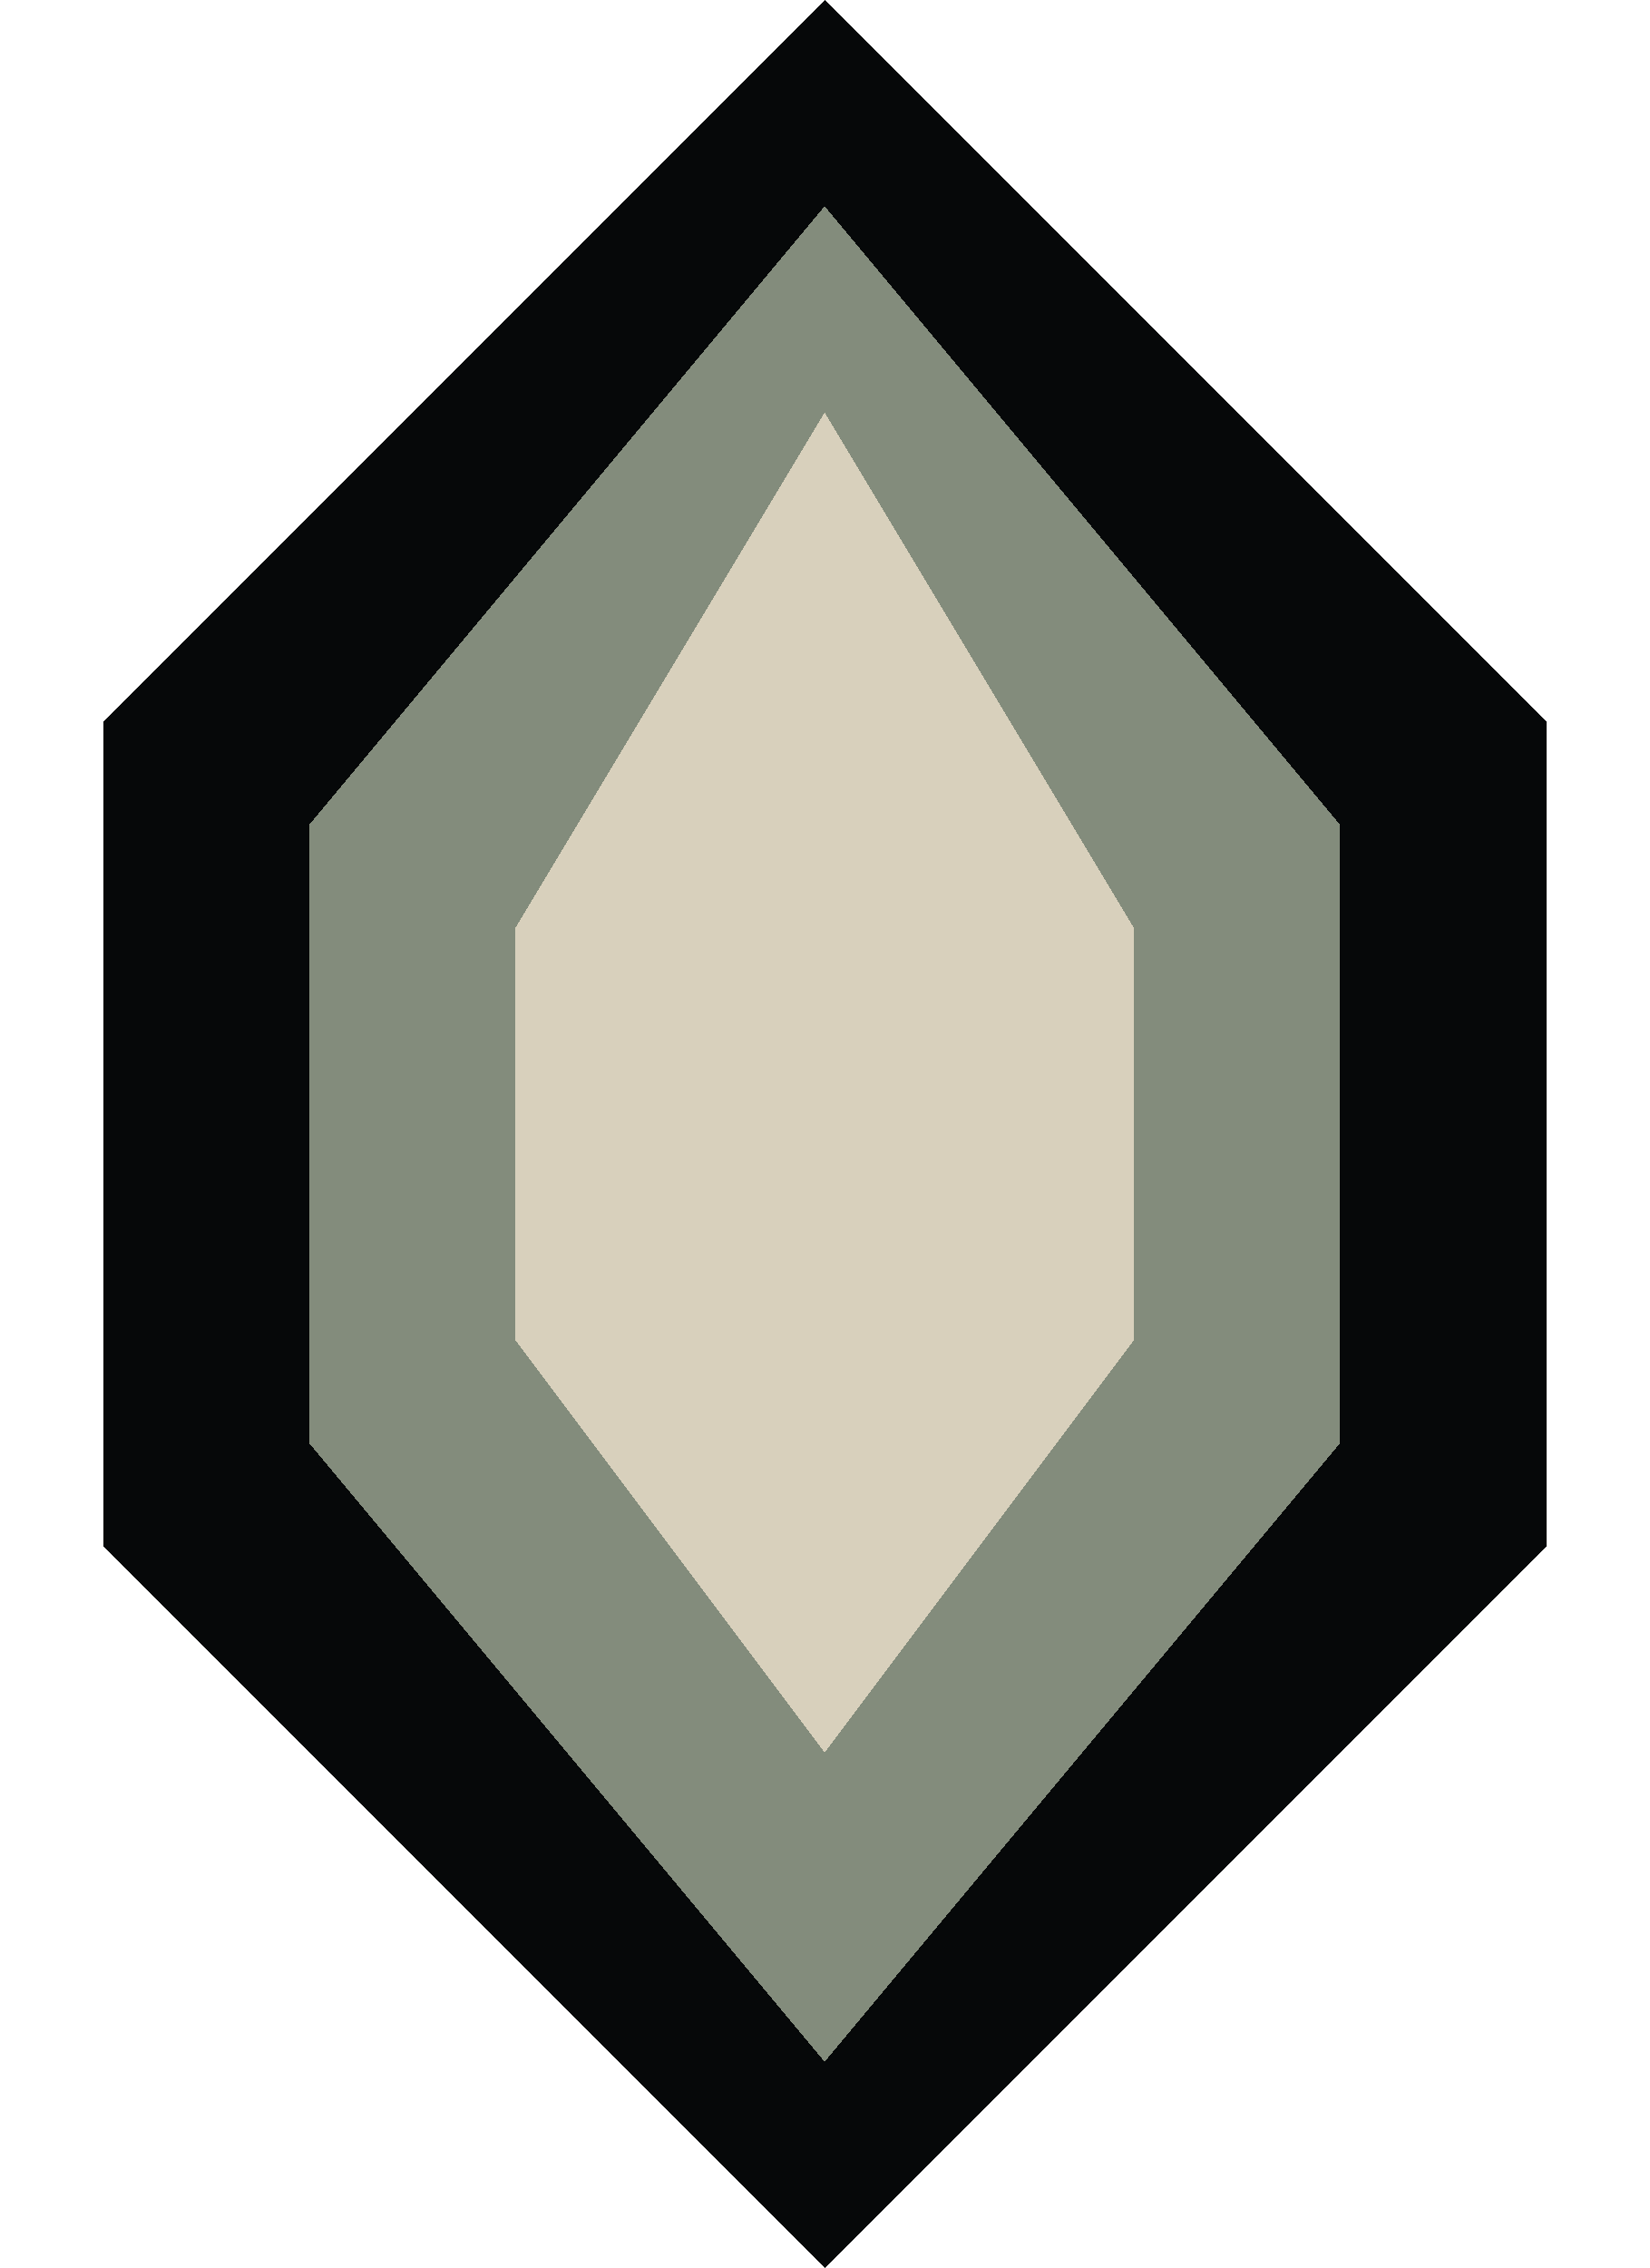
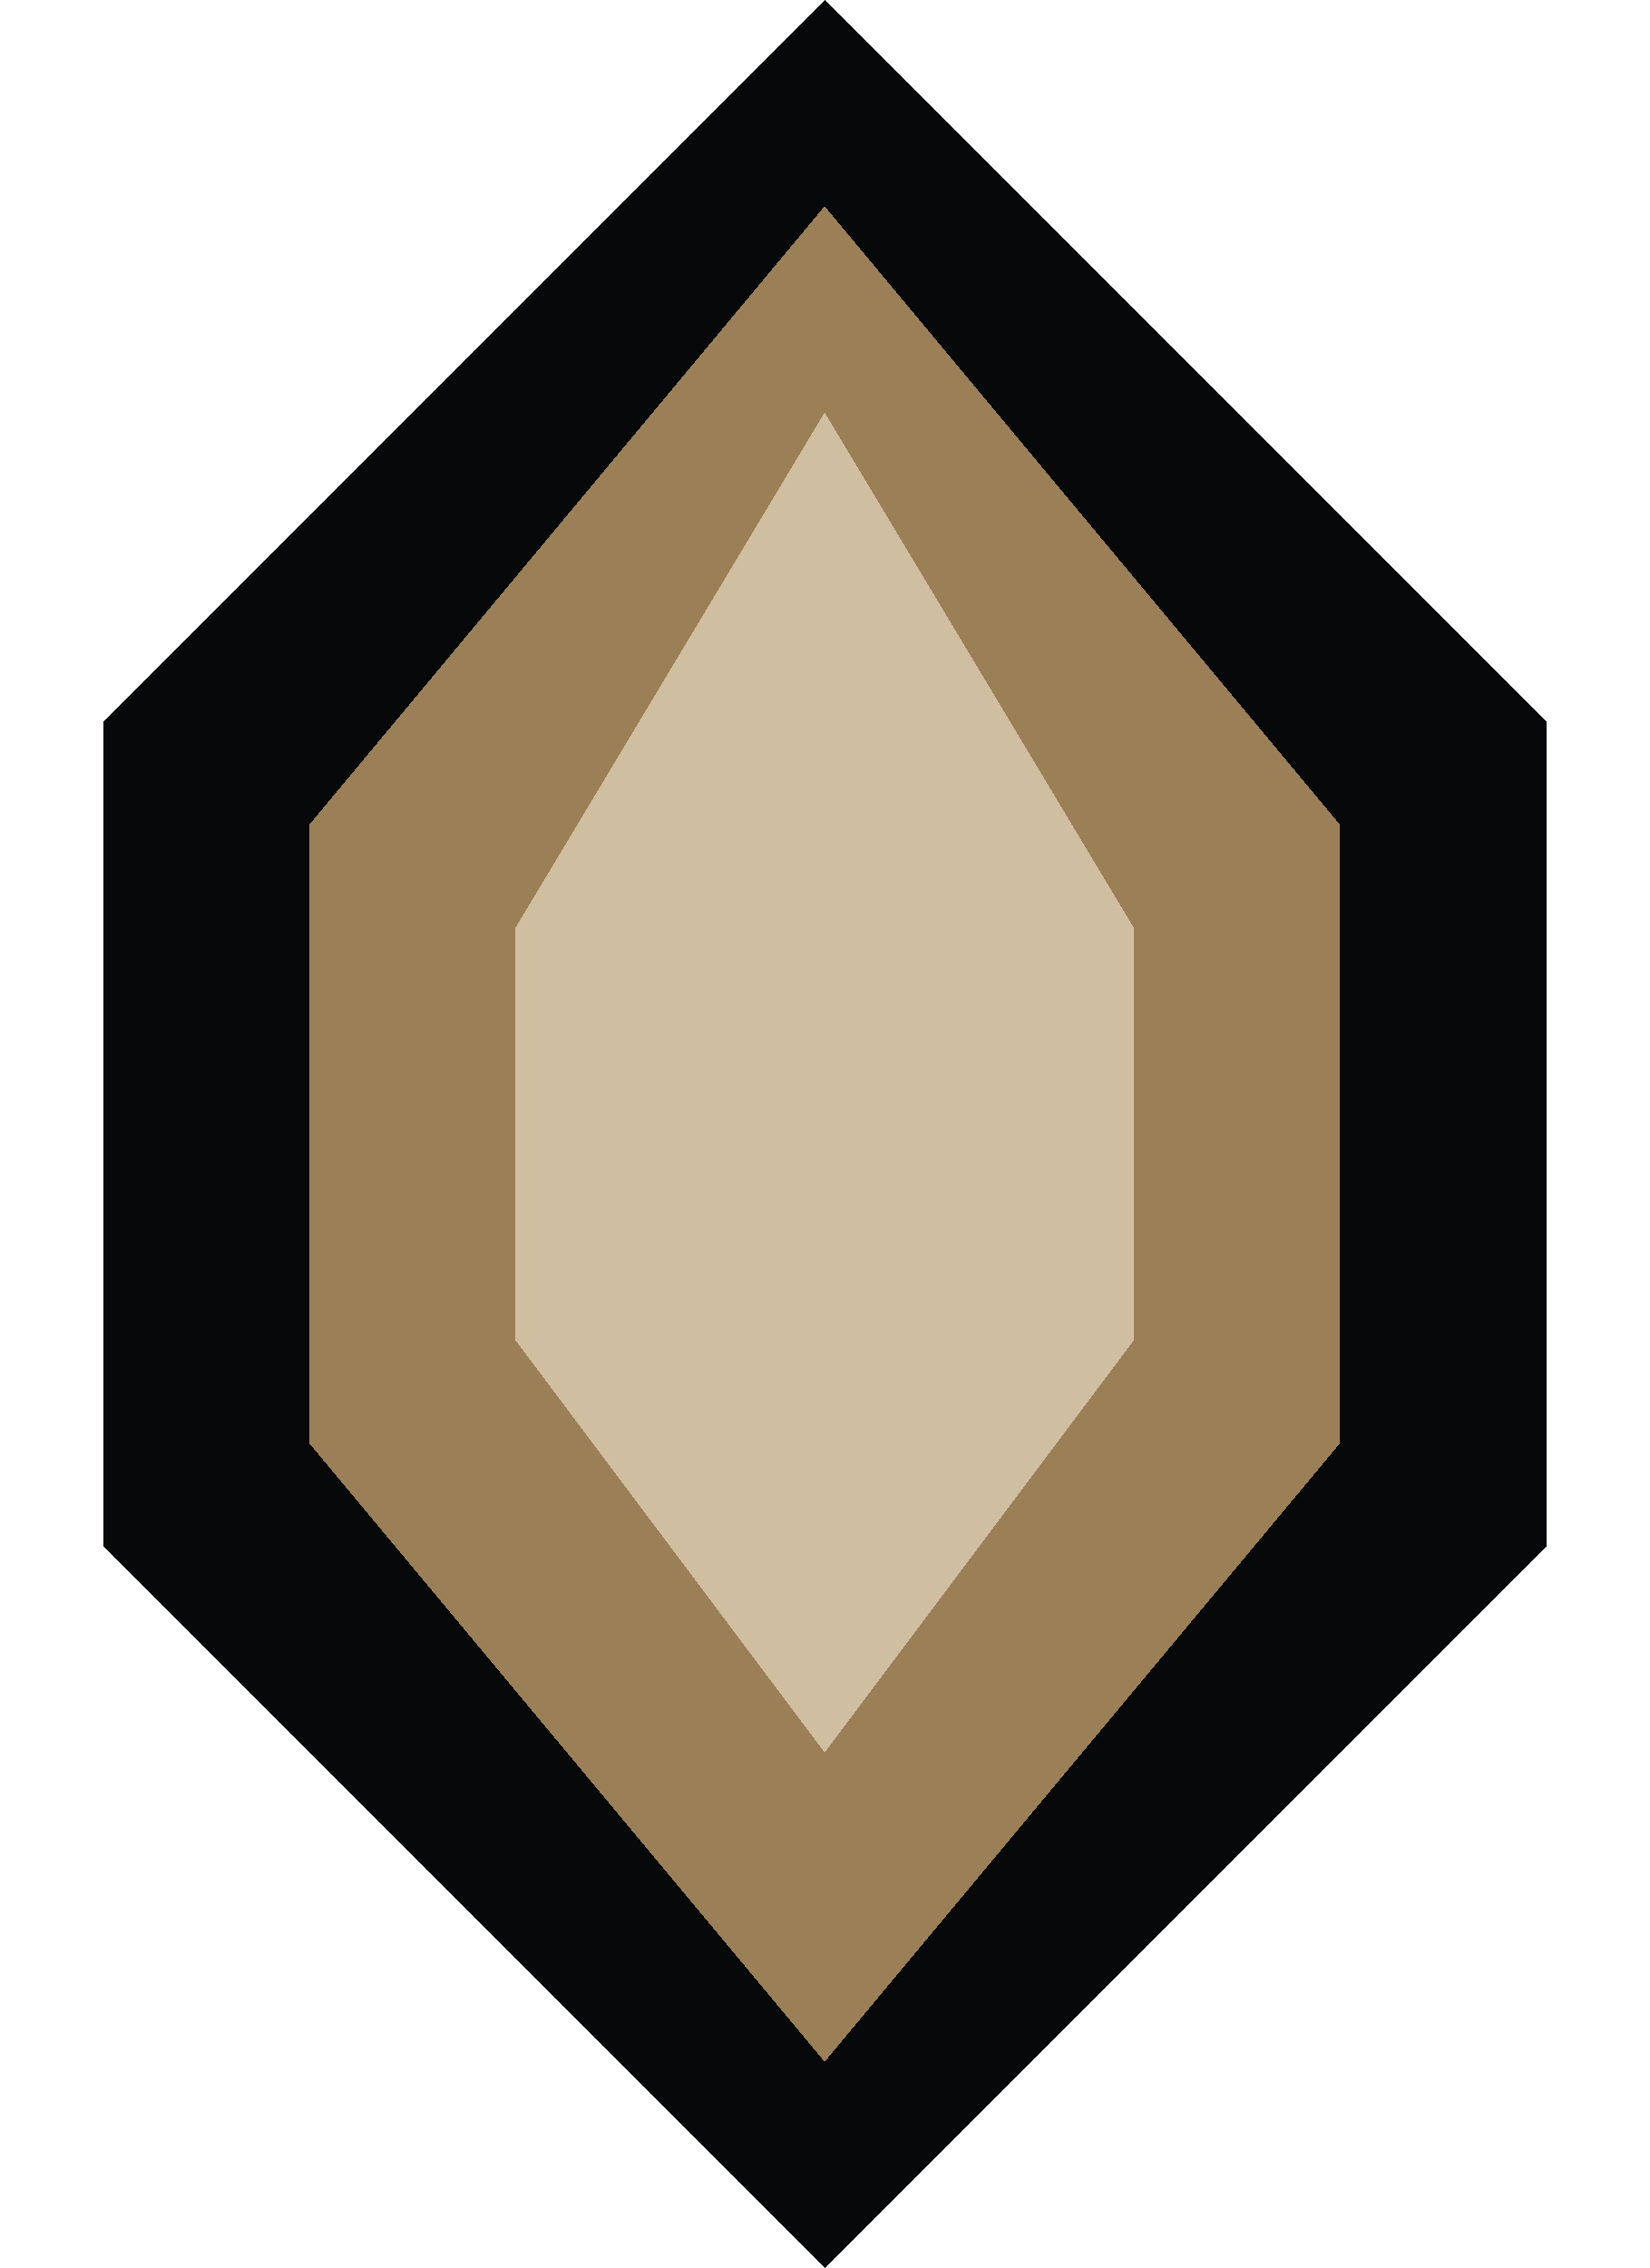
<svg xmlns="http://www.w3.org/2000/svg" width="16" height="22" viewBox="0 0 16 22" shape-rendering="crispEdges">
  <path d="M8 0L15 7V15L8 22L1 15V7Z" fill="#060809" />
-   <path d="M8 2L13 8V14L8 20L3 14V8Z" fill="#838c7c" />
-   <path d="M8 4L11 9V13L8 17L5 13V9Z" fill="#d8d0bc" />
+   <path d="M8 2L13 8V14L8 20L3 14V8Z" fill="#9b8057" />
+   <path d="M8 4L11 9V13L8 17L5 13V9Z" fill="#d0bea0" />
</svg>
